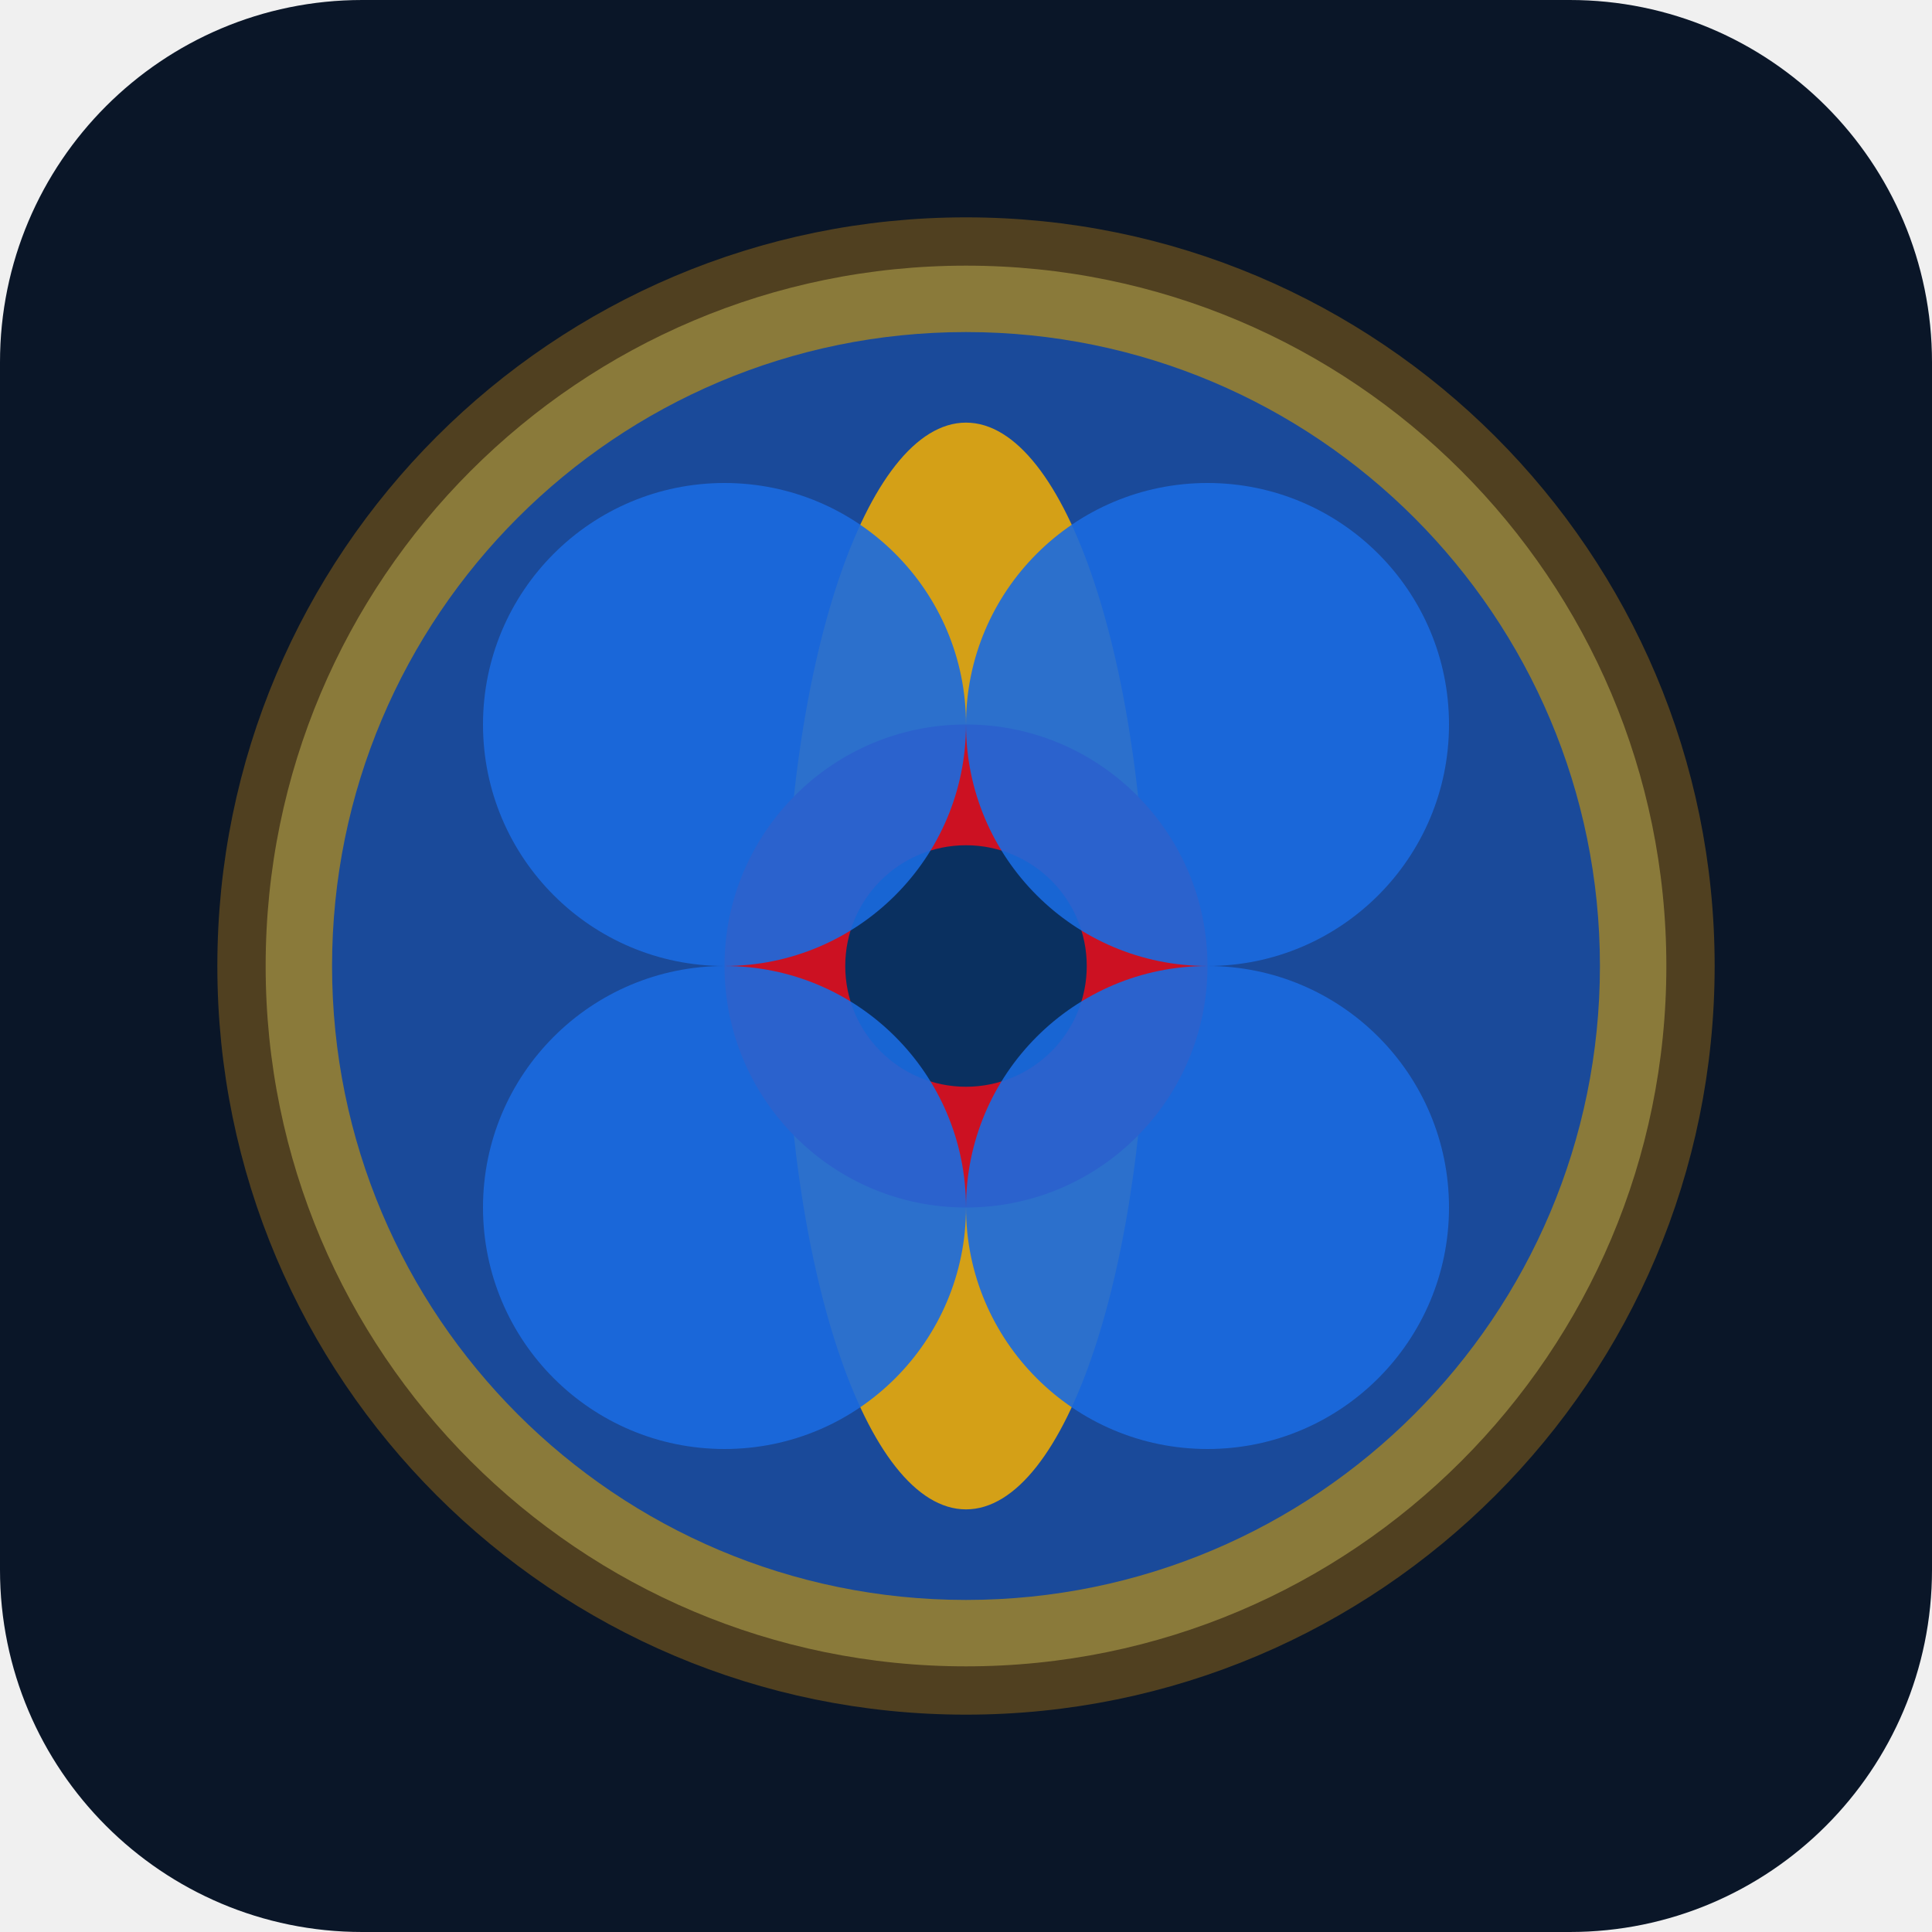
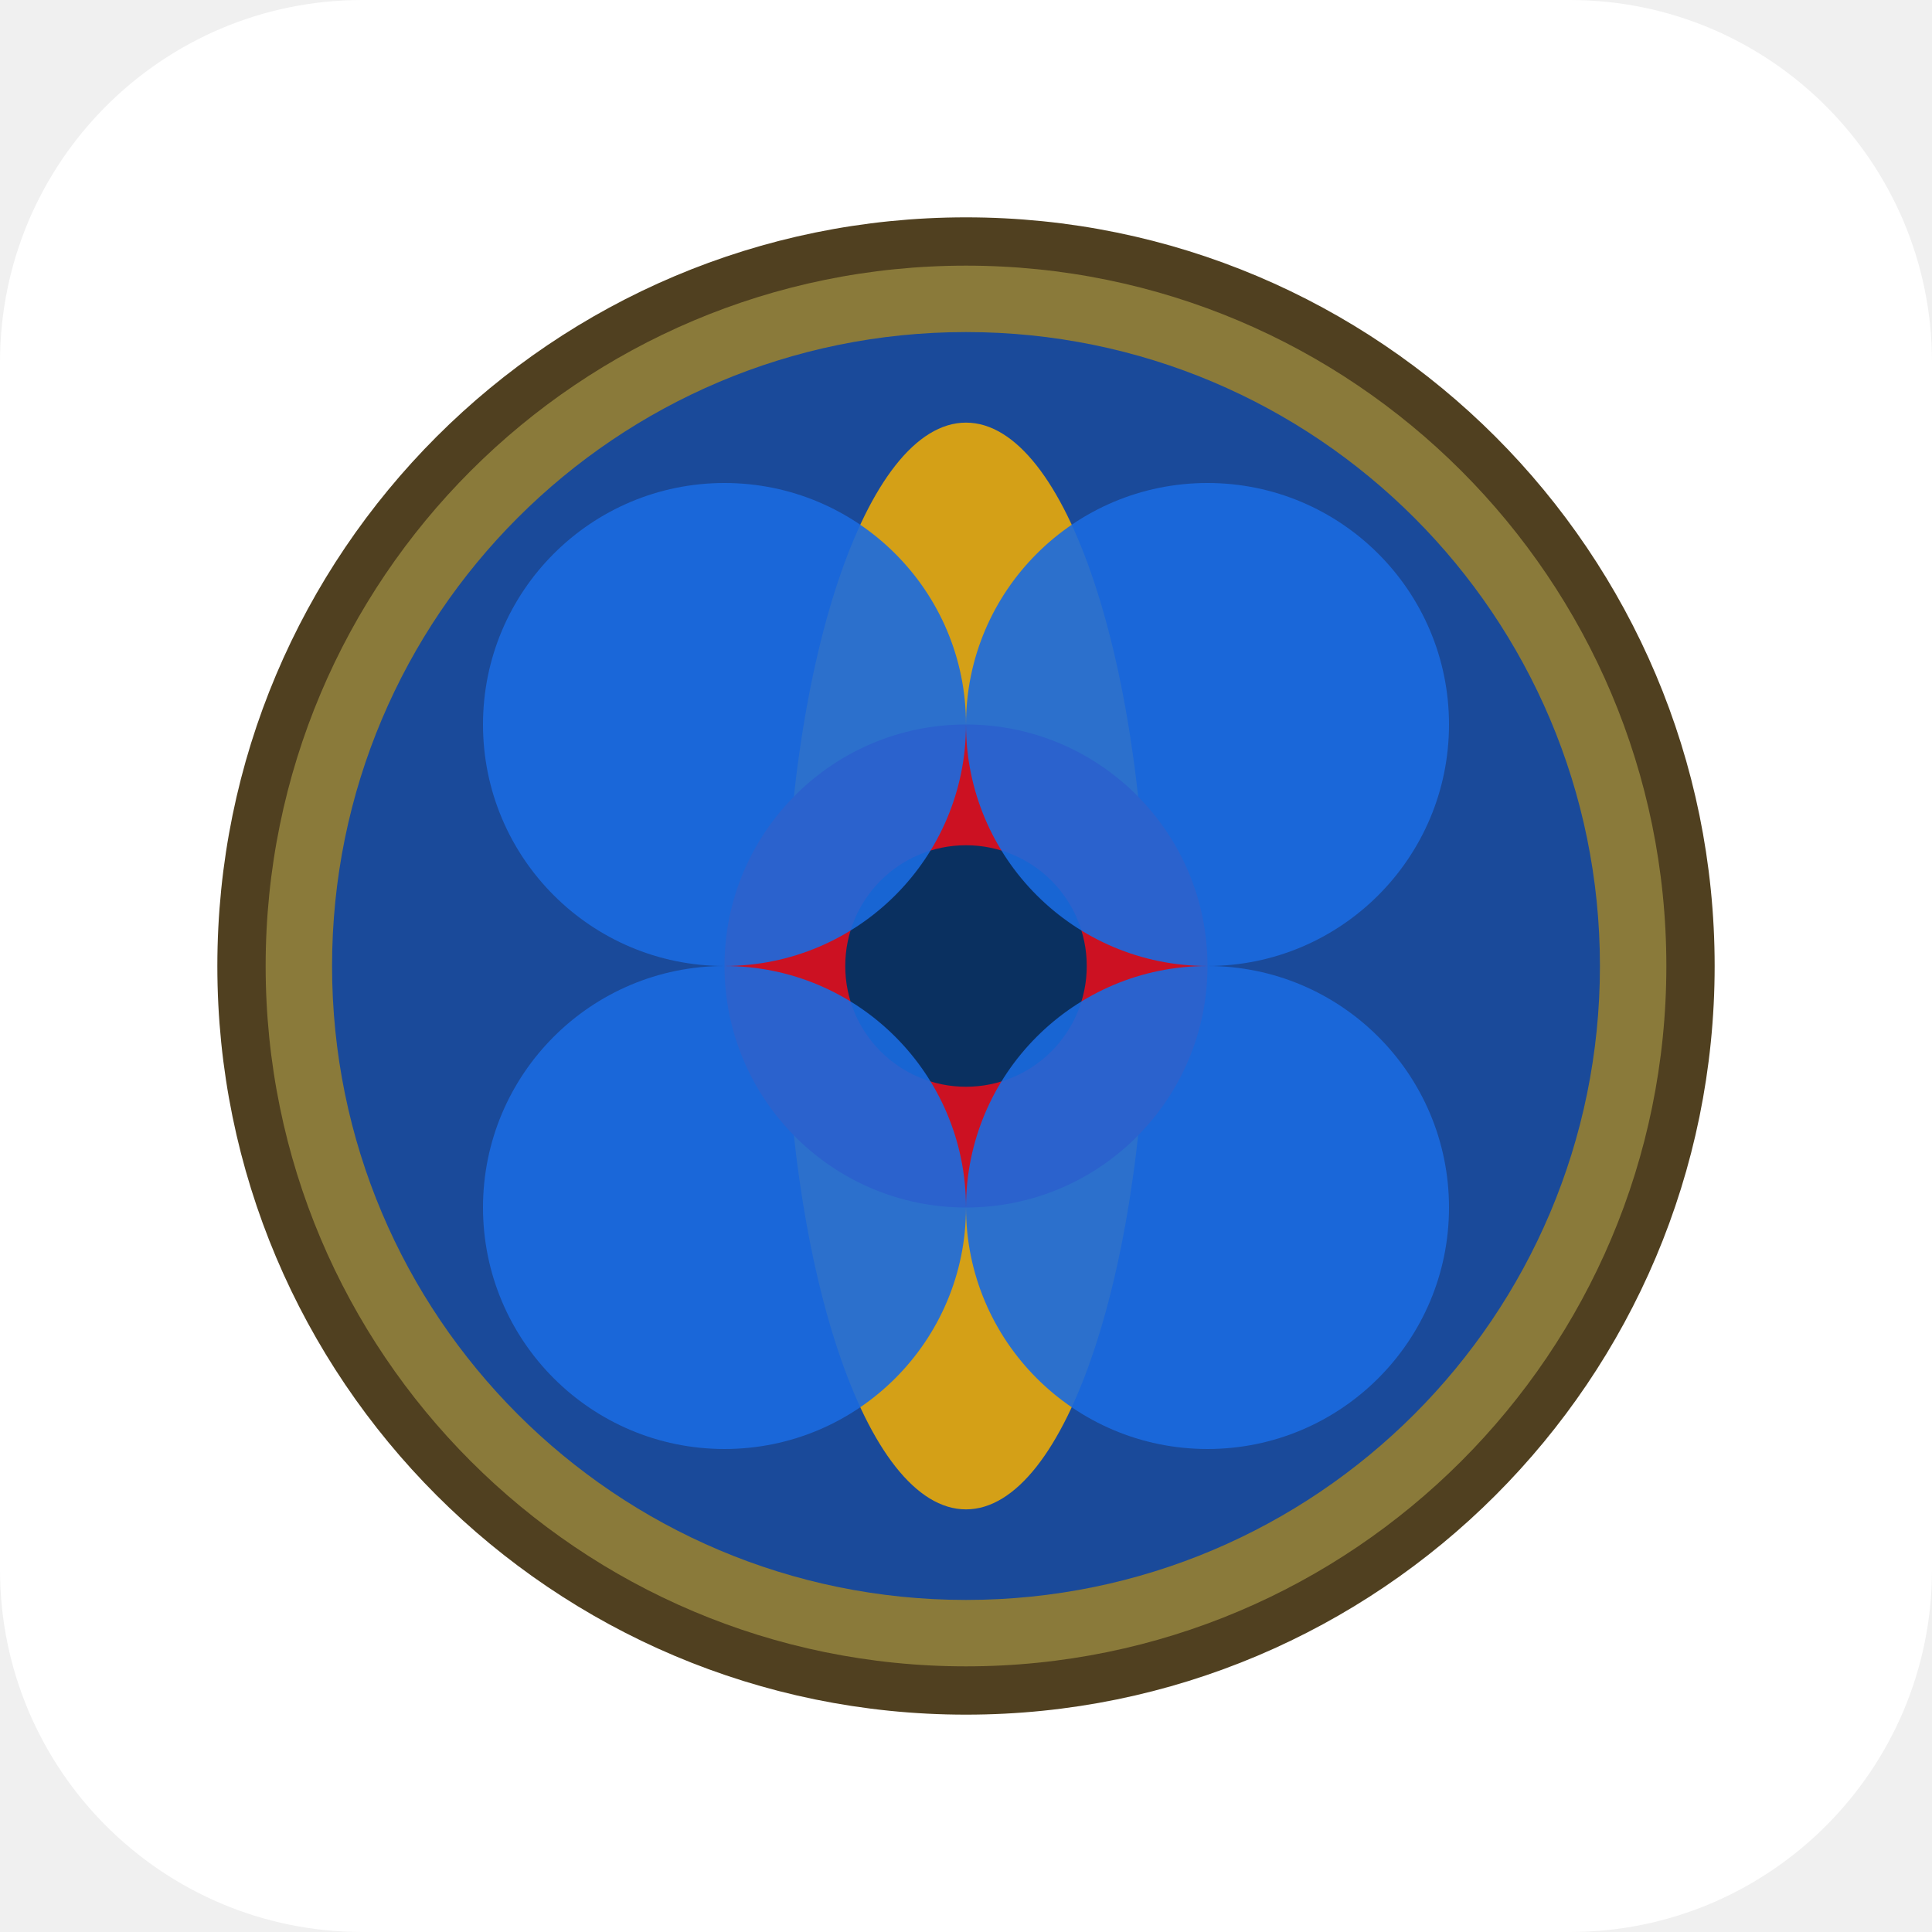
<svg xmlns="http://www.w3.org/2000/svg" width="32" height="32" viewBox="0 0 32 32">
-   <rect width="32" height="32" rx="6" fill="#0a1628" />
+   <rect width="32" height="32" rx="6" fill="#ffffff" />
  <circle cx="16" cy="16" r="12" fill="#8a7a3a" stroke="#504020" stroke-width="0.8" />
  <circle cx="16" cy="16" r="10.5" fill="#1a4a9a" />
  <ellipse cx="16" cy="16" rx="3" ry="9" fill="#d4a017" />
  <circle cx="16" cy="16" r="4" fill="#cc1122" />
  <circle cx="16" cy="16" r="2" fill="#0a3060" />
  <circle cx="12" cy="12" r="4" fill="#1a6ae0" opacity="0.9" />
  <circle cx="20" cy="12" r="4" fill="#1a6ae0" opacity="0.9" />
  <circle cx="12" cy="20" r="4" fill="#1a6ae0" opacity="0.9" />
  <circle cx="20" cy="20" r="4" fill="#1a6ae0" opacity="0.9" />
</svg>
